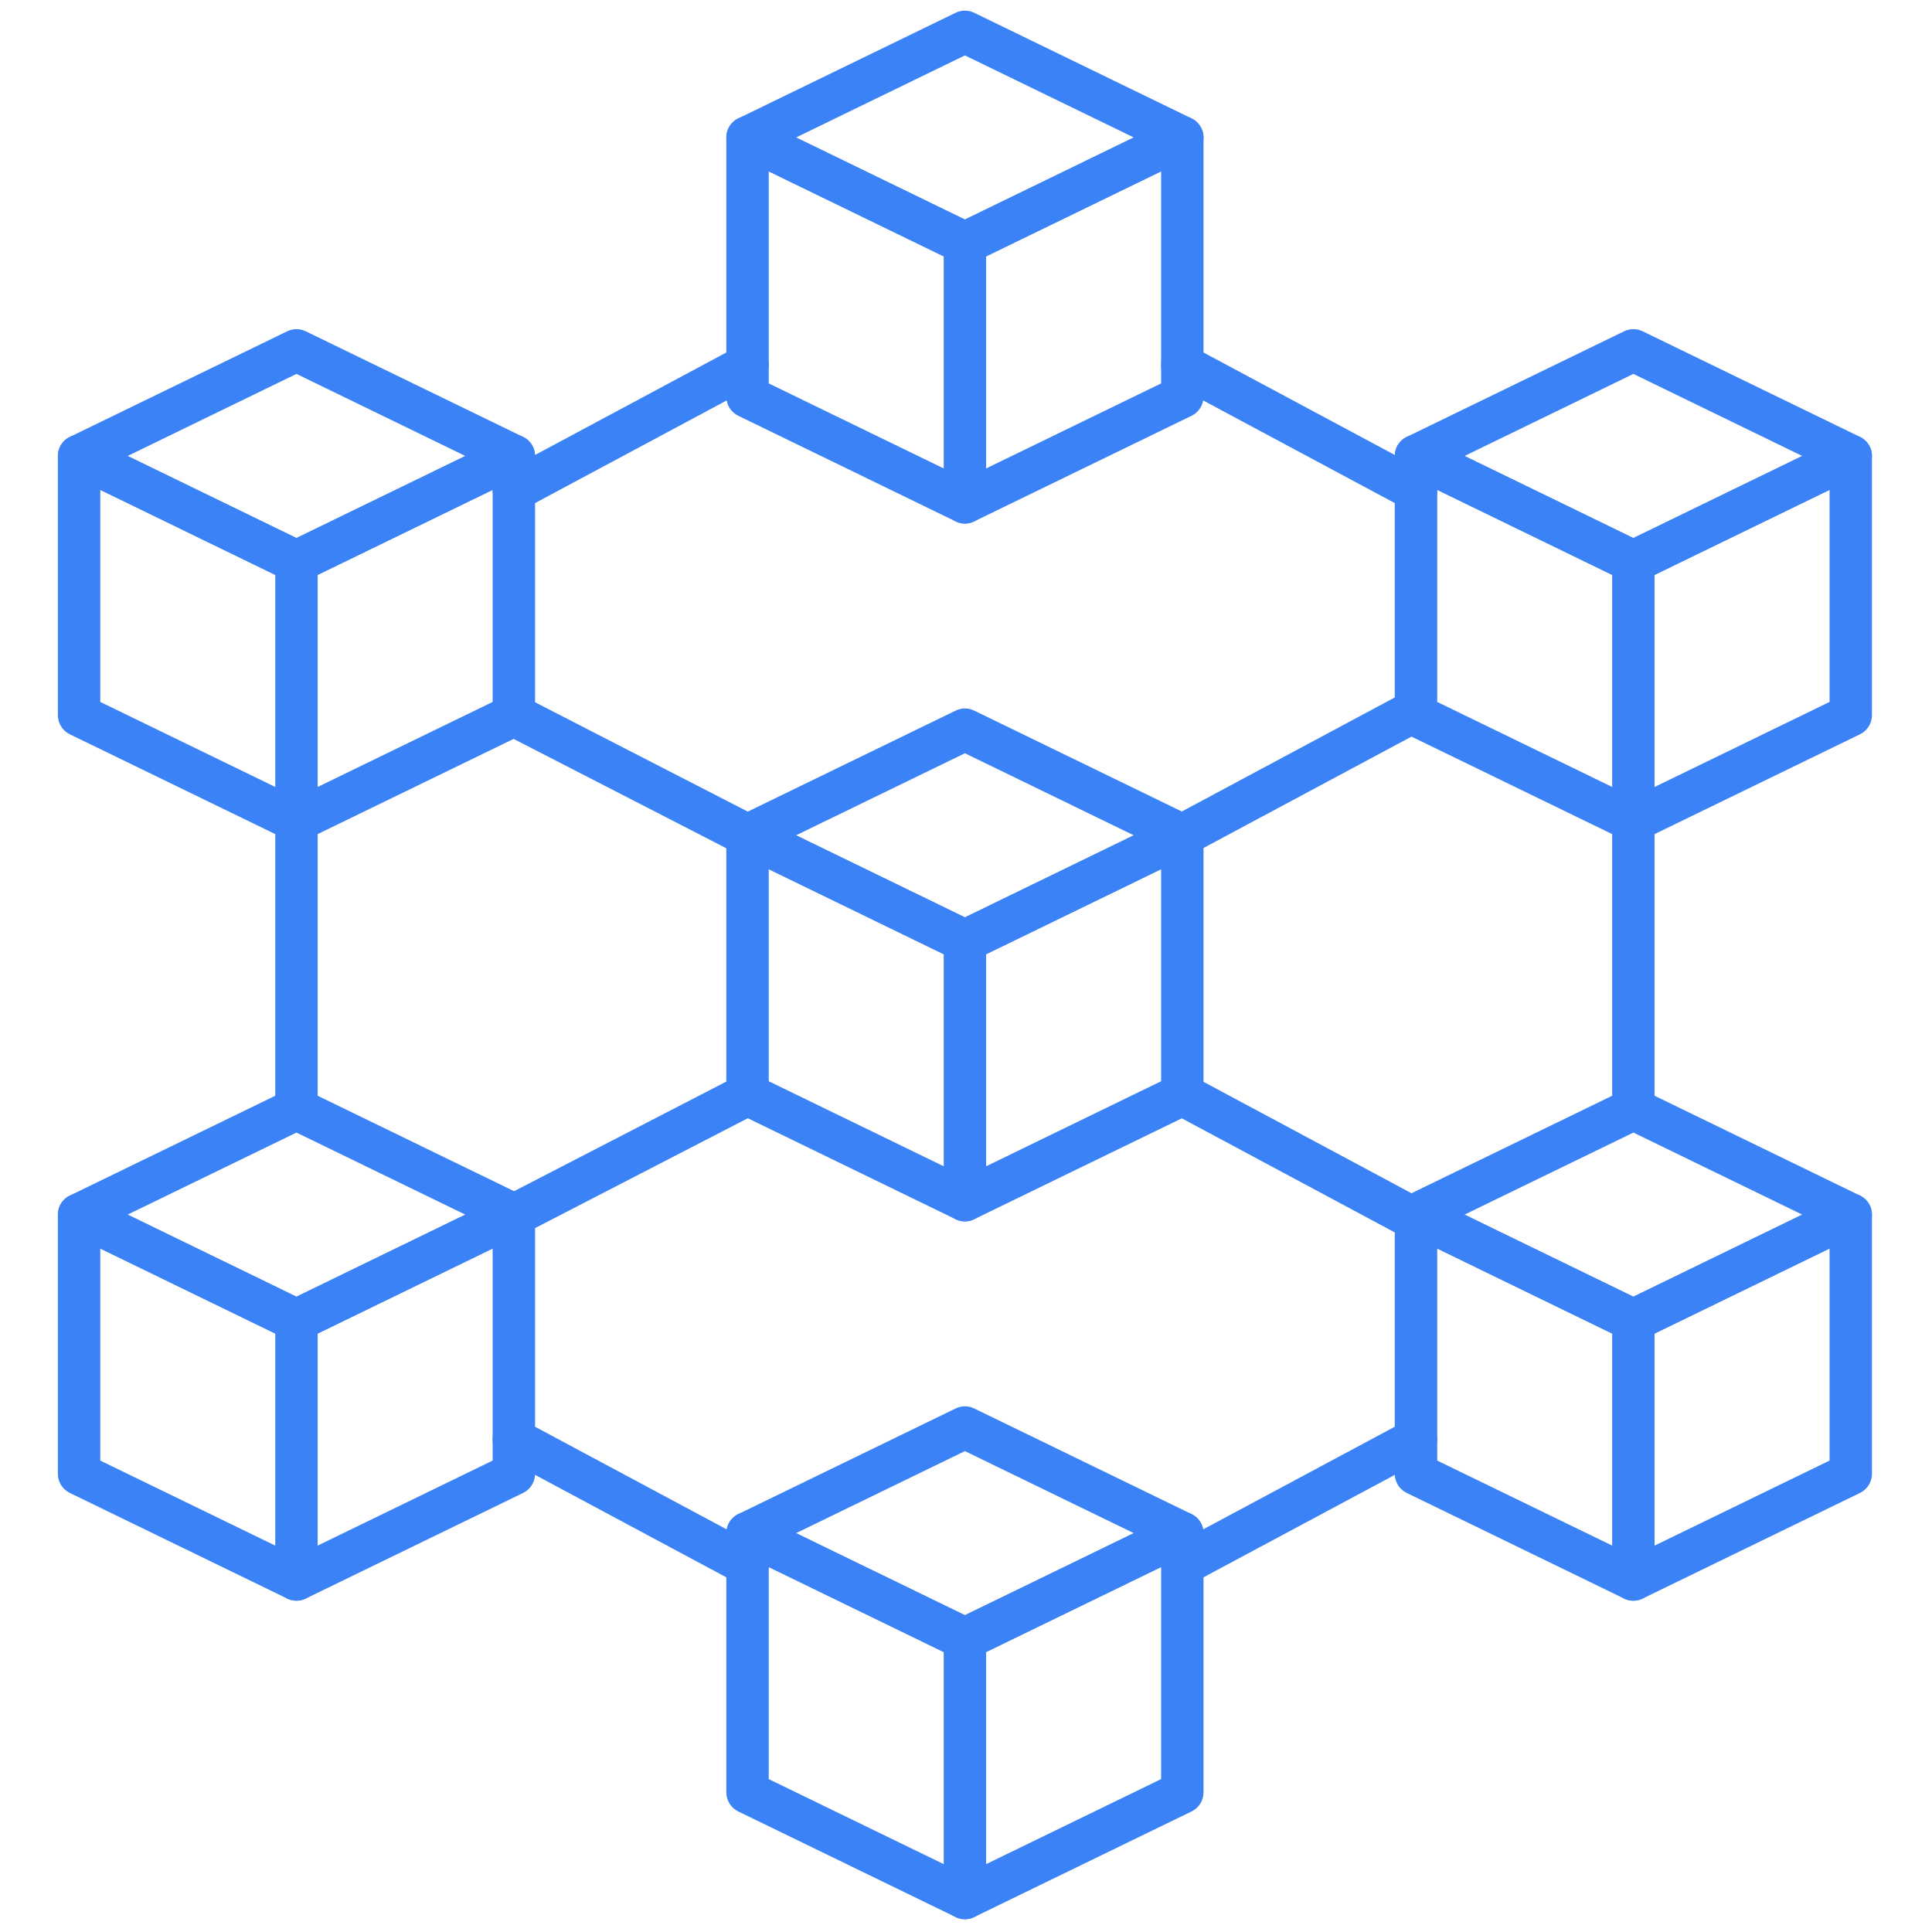
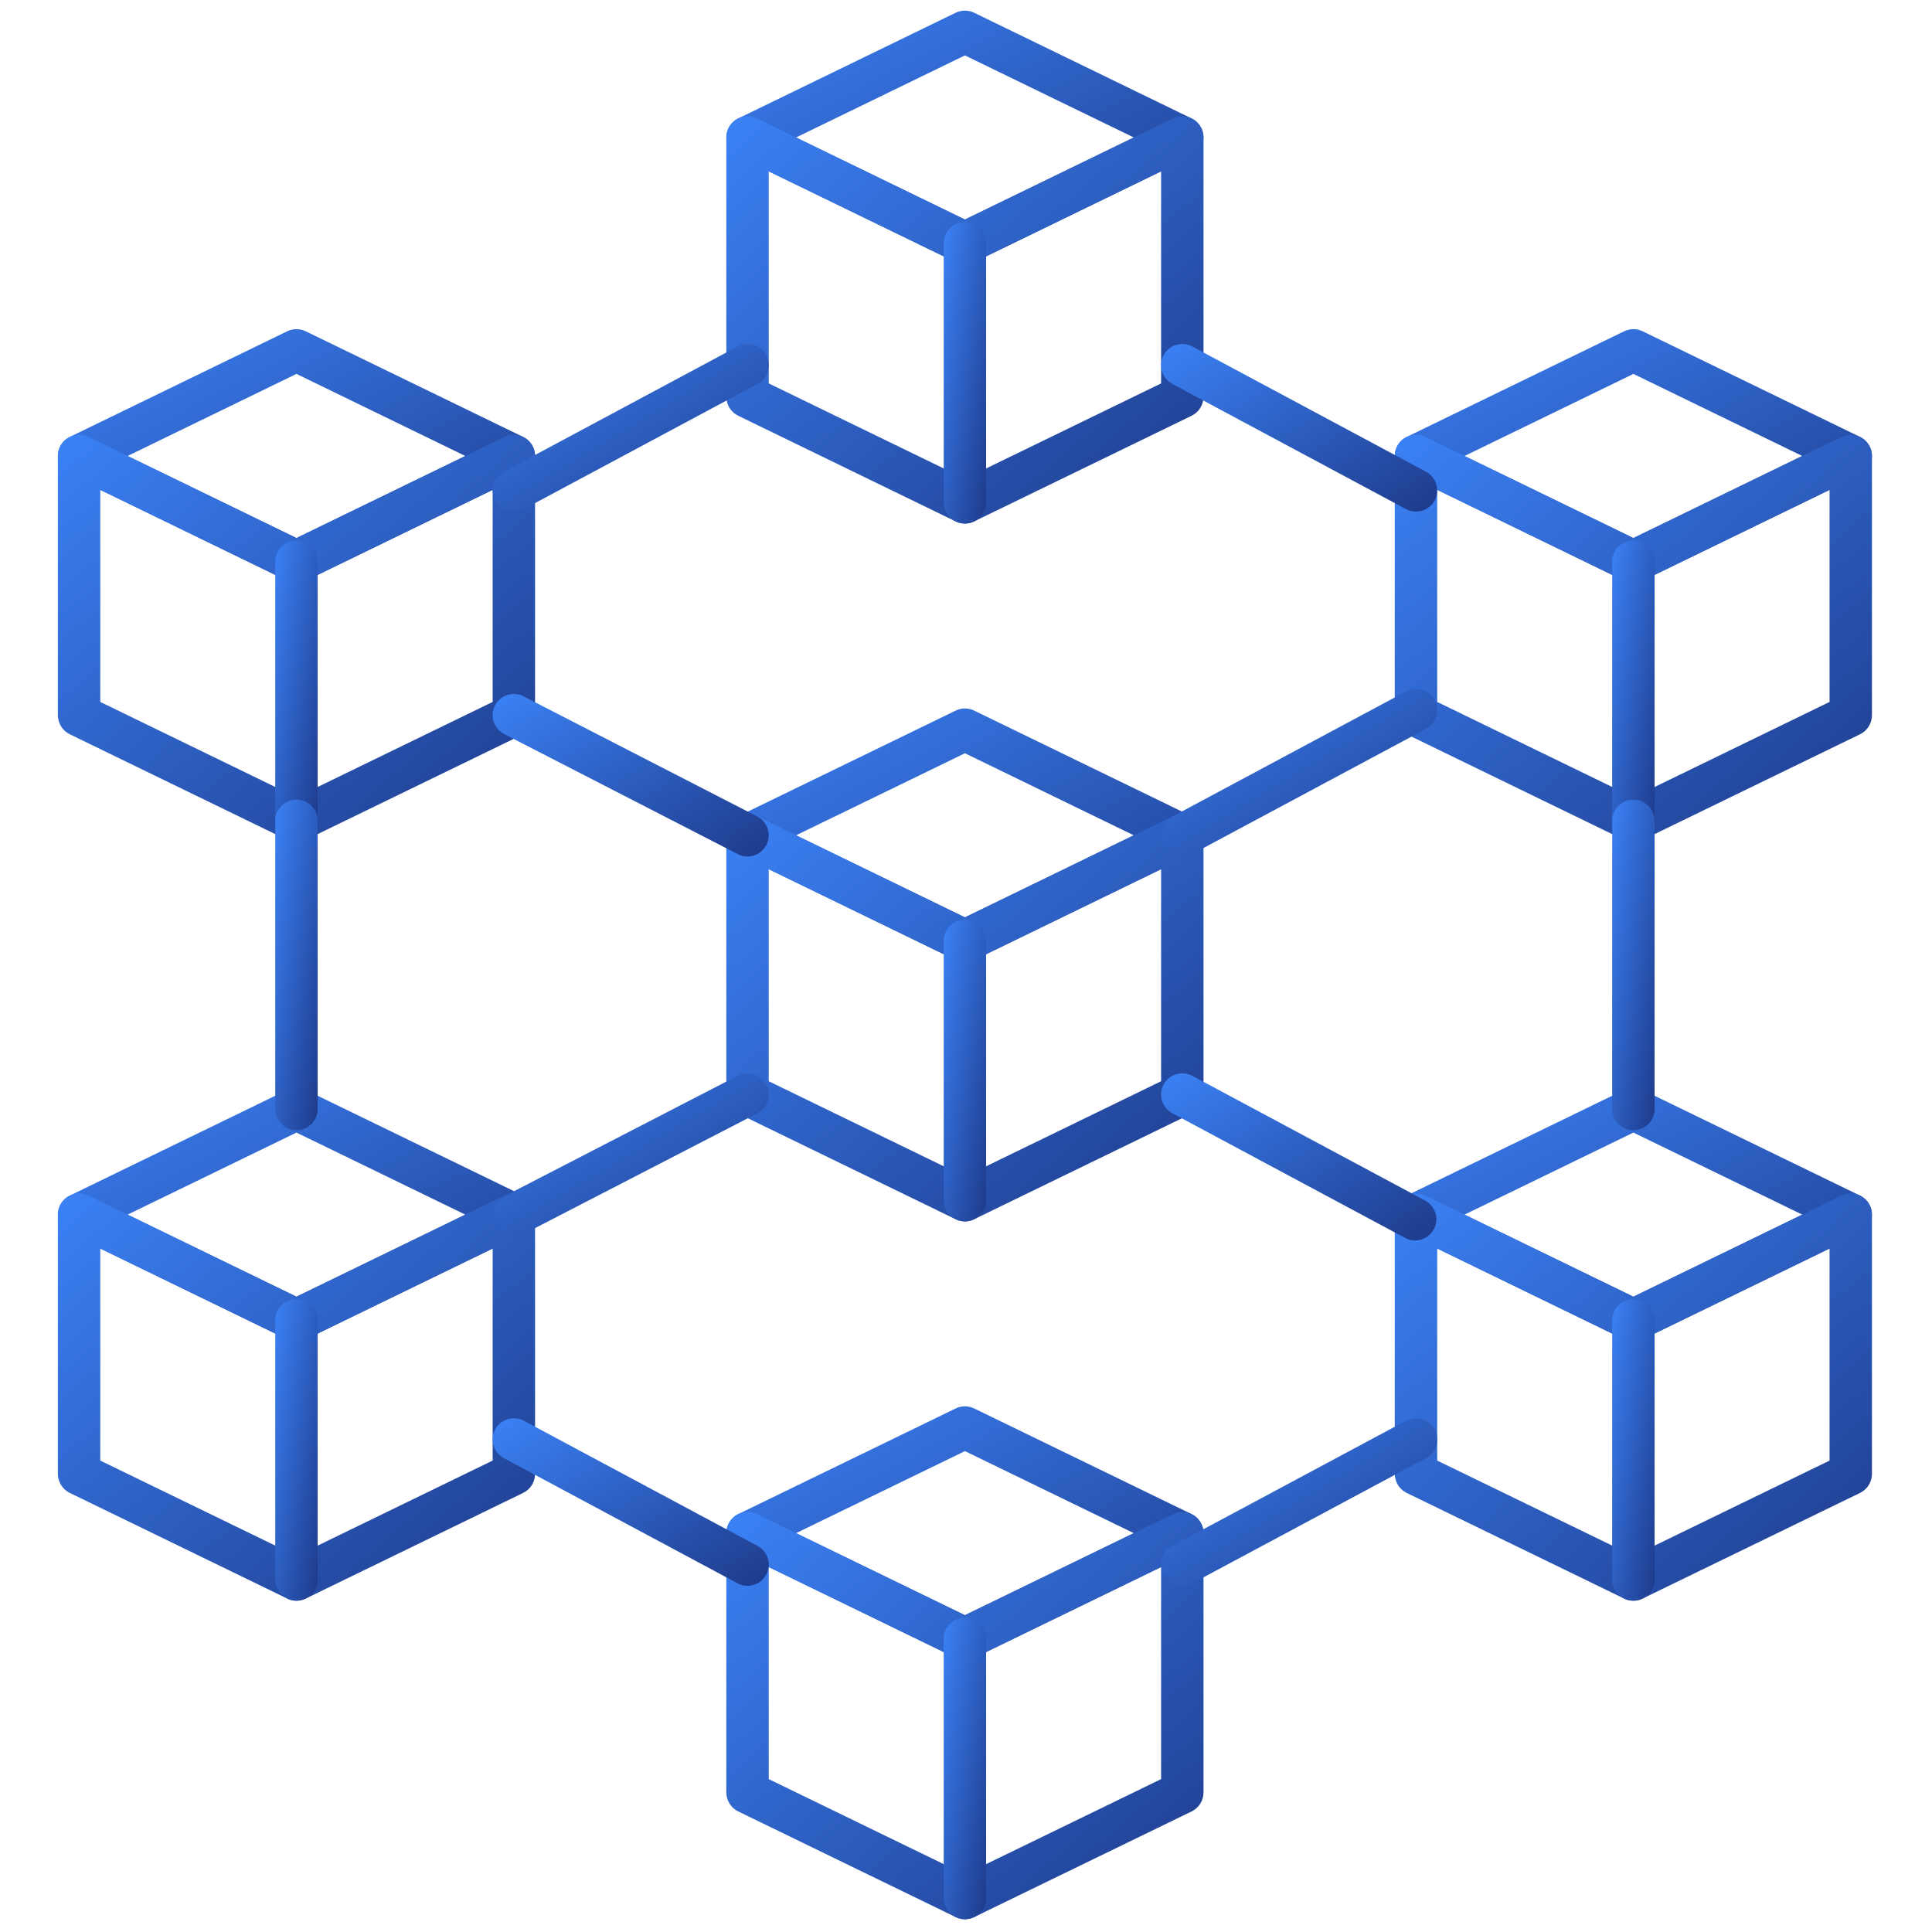
<svg xmlns="http://www.w3.org/2000/svg" version="1.1" width="256" height="256" viewBox="0 0 256 256" xml:space="preserve">
-   <g fill="rgb(59, 130, 246)" stroke="none" stroke-width="0" stroke-dasharray="none" stroke-linecap="butt" stroke-linejoin="miter" stroke-miterlimit="10" fill-rule="nonzero" opacity="1" transform="translate(1.406593 1.406593) scale(2.81 2.81)">
+   <defs>
+     <linearGradient id="a2zBlueGrad" x1="0%" y1="0%" x2="100%" y2="100%">
+       <stop offset="0%" stop-color="#3B82F6" />
+       <stop offset="100%" stop-color="#1E3A8A" />
+     </linearGradient>
+   </defs>
+   <g fill="url(#a2zBlueGrad)" stroke="none" stroke-width="0" stroke-dasharray="none" stroke-linecap="butt" stroke-linejoin="miter" stroke-miterlimit="10" fill-rule="nonzero" opacity="1" transform="translate(1.406593 1.406593) scale(2.81 2.81)">
    <path d="M 45 11.963 c -0.149 0 -0.299 -0.034 -0.437 -0.101 L 34.312 6.881 c -0.344 -0.167 -0.563 -0.517 -0.563 -0.899 s 0.219 -0.732 0.563 -0.899 l 10.251 -4.982 c 0.275 -0.134 0.599 -0.134 0.874 0 l 10.251 4.982 c 0.344 0.167 0.563 0.517 0.563 0.899 s -0.219 0.732 -0.563 0.899 l -10.251 4.981 C 45.299 11.93 45.149 11.963 45 11.963 z M 37.037 5.982 L 45 9.852 l 7.963 -3.87 L 45 2.112 L 37.037 5.982 z" transform=" matrix(1 0 0 1 0 0)" stroke-linecap="round" />
    <path d="M 45 24.187 c -0.149 0 -0.299 -0.034 -0.437 -0.101 l -10.251 -4.981 c -0.344 -0.167 -0.563 -0.517 -0.563 -0.899 V 5.982 c 0 -0.345 0.177 -0.665 0.469 -0.848 c 0.293 -0.184 0.659 -0.202 0.968 -0.052 L 45 9.852 l 9.813 -4.769 c 0.311 -0.15 0.677 -0.131 0.968 0.052 c 0.292 0.183 0.47 0.503 0.47 0.848 v 12.223 c 0 0.383 -0.219 0.732 -0.563 0.899 l -10.251 4.981 C 45.299 24.153 45.149 24.187 45 24.187 z M 35.749 17.579 L 45 22.075 l 9.251 -4.496 v -10 l -8.814 4.283 c -0.275 0.134 -0.599 0.134 -0.874 0 L 35.749 7.58 V 17.579 z" transform=" matrix(1 0 0 1 0 0)" stroke-linecap="round" />
    <path d="M 45 24.187 c -0.552 0 -1 -0.448 -1 -1 V 10.963 c 0 -0.552 0.448 -1 1 -1 s 1 0.448 1 1 v 12.223 C 46 23.739 45.552 24.187 45 24.187 z" transform=" matrix(1 0 0 1 0 0)" stroke-linecap="round" />
    <path d="M 45 77.776 c -0.149 0 -0.299 -0.033 -0.437 -0.101 l -10.251 -4.981 c -0.344 -0.167 -0.563 -0.517 -0.563 -0.899 s 0.219 -0.732 0.563 -0.899 l 10.251 -4.981 c 0.275 -0.135 0.599 -0.135 0.874 0 l 10.251 4.981 c 0.344 0.167 0.563 0.517 0.563 0.899 s -0.219 0.732 -0.563 0.899 l -10.251 4.981 C 45.299 77.743 45.149 77.776 45 77.776 z M 37.037 71.795 L 45 75.664 l 7.963 -3.869 L 45 67.926 L 37.037 71.795 z" transform=" matrix(1 0 0 1 0 0)" stroke-linecap="round" />
    <path d="M 45 90 c -0.149 0 -0.299 -0.033 -0.437 -0.101 l -10.251 -4.981 c -0.344 -0.167 -0.563 -0.517 -0.563 -0.899 V 71.795 c 0 -0.345 0.177 -0.665 0.469 -0.848 c 0.293 -0.183 0.659 -0.202 0.968 -0.052 L 45 75.664 l 9.813 -4.769 c 0.311 -0.149 0.677 -0.132 0.968 0.052 c 0.292 0.183 0.47 0.503 0.47 0.848 v 12.224 c 0 0.383 -0.219 0.732 -0.563 0.899 l -10.251 4.981 C 45.299 89.967 45.149 90 45 90 z M 35.749 83.393 L 45 87.888 l 9.251 -4.495 v -10 l -8.814 4.283 c -0.275 0.135 -0.599 0.135 -0.874 0 l -8.814 -4.283 V 83.393 z" transform=" matrix(1 0 0 1 0 0)" stroke-linecap="round" />
    <path d="M 45 90 c -0.552 0 -1 -0.447 -1 -1 V 76.776 c 0 -0.553 0.448 -1 1 -1 s 1 0.447 1 1 V 89 C 46 89.553 45.552 90 45 90 z" transform=" matrix(1 0 0 1 0 0)" stroke-linecap="round" />
    <path d="M 13.479 62.758 c -0.149 0 -0.299 -0.033 -0.437 -0.101 L 2.791 57.675 c -0.344 -0.167 -0.563 -0.517 -0.563 -0.899 s 0.219 -0.732 0.563 -0.899 l 10.251 -4.981 c 0.275 -0.135 0.599 -0.135 0.874 0 l 10.251 4.981 c 0.344 0.167 0.563 0.517 0.563 0.899 s -0.219 0.732 -0.563 0.899 l -10.251 4.982 C 13.778 62.725 13.628 62.758 13.479 62.758 z M 5.516 56.775 l 7.963 3.87 l 7.963 -3.87 l -7.963 -3.869 L 5.516 56.775 z" transform=" matrix(1 0 0 1 0 0)" stroke-linecap="round" />
    <path d="M 13.479 74.98 c -0.149 0 -0.299 -0.033 -0.437 -0.101 L 2.791 69.898 c -0.344 -0.167 -0.563 -0.517 -0.563 -0.899 V 56.775 c 0 -0.345 0.177 -0.665 0.47 -0.848 c 0.292 -0.184 0.658 -0.203 0.967 -0.052 l 9.814 4.77 l 9.814 -4.77 c 0.309 -0.151 0.675 -0.132 0.967 0.052 c 0.292 0.183 0.47 0.503 0.47 0.848 v 12.224 c 0 0.383 -0.219 0.732 -0.563 0.899 L 13.916 74.88 C 13.778 74.947 13.628 74.98 13.479 74.98 z M 4.228 68.373 l 9.251 4.495 l 9.251 -4.495 v -10 l -8.814 4.284 c -0.275 0.135 -0.599 0.135 -0.874 0 l -8.814 -4.284 V 68.373 z" transform=" matrix(1 0 0 1 0 0)" stroke-linecap="round" />
    <path d="M 13.479 74.98 c -0.552 0 -1 -0.447 -1 -1 V 61.758 c 0 -0.553 0.448 -1 1 -1 s 1 0.447 1 1 V 73.98 C 14.479 74.533 14.031 74.98 13.479 74.98 z" transform=" matrix(1 0 0 1 0 0)" stroke-linecap="round" />
    <path d="M 76.521 62.758 c -0.149 0 -0.299 -0.033 -0.438 -0.101 l -10.251 -4.982 c -0.344 -0.167 -0.563 -0.517 -0.563 -0.899 s 0.219 -0.732 0.563 -0.899 l 10.251 -4.981 c 0.277 -0.135 0.598 -0.135 0.875 0 l 10.25 4.981 c 0.344 0.167 0.563 0.517 0.563 0.899 s -0.219 0.732 -0.563 0.899 l -10.25 4.982 C 76.82 62.725 76.671 62.758 76.521 62.758 z M 68.559 56.775 l 7.963 3.87 l 7.963 -3.87 l -7.963 -3.869 L 68.559 56.775 z" transform=" matrix(1 0 0 1 0 0)" stroke-linecap="round" />
    <path d="M 76.521 74.98 c -0.149 0 -0.299 -0.033 -0.438 -0.101 l -10.251 -4.981 c -0.344 -0.167 -0.563 -0.517 -0.563 -0.899 V 56.775 c 0 -0.345 0.178 -0.665 0.47 -0.848 c 0.292 -0.184 0.658 -0.203 0.968 -0.052 l 9.813 4.77 l 9.813 -4.77 c 0.311 -0.15 0.677 -0.131 0.968 0.052 c 0.292 0.183 0.47 0.503 0.47 0.848 v 12.224 c 0 0.383 -0.219 0.732 -0.563 0.899 l -10.25 4.981 C 76.82 74.947 76.671 74.98 76.521 74.98 z M 67.271 68.373 l 9.251 4.495 l 9.25 -4.495 v -10 l -8.813 4.284 c -0.277 0.135 -0.598 0.135 -0.875 0 l -8.813 -4.284 V 68.373 z" transform=" matrix(1 0 0 1 0 0)" stroke-linecap="round" />
    <path d="M 76.521 74.98 c -0.553 0 -1 -0.447 -1 -1 V 61.758 c 0 -0.553 0.447 -1 1 -1 s 1 0.447 1 1 V 73.98 C 77.521 74.533 77.074 74.98 76.521 74.98 z" transform=" matrix(1 0 0 1 0 0)" stroke-linecap="round" />
    <path d="M 13.479 26.983 c -0.149 0 -0.299 -0.034 -0.437 -0.101 L 2.791 21.9 c -0.344 -0.167 -0.563 -0.517 -0.563 -0.899 s 0.219 -0.732 0.563 -0.899 l 10.251 -4.981 c 0.275 -0.134 0.599 -0.134 0.874 0 l 10.251 4.981 c 0.344 0.167 0.563 0.517 0.563 0.899 s -0.219 0.732 -0.563 0.899 l -10.251 4.982 C 13.778 26.949 13.628 26.983 13.479 26.983 z M 5.516 21.001 l 7.963 3.87 l 7.963 -3.87 l -7.963 -3.87 L 5.516 21.001 z" transform=" matrix(1 0 0 1 0 0)" stroke-linecap="round" />
    <path d="M 13.479 39.206 c -0.149 0 -0.299 -0.034 -0.437 -0.101 L 2.791 34.124 c -0.344 -0.167 -0.563 -0.517 -0.563 -0.899 V 21.001 c 0 -0.345 0.177 -0.665 0.47 -0.848 c 0.292 -0.183 0.658 -0.202 0.967 -0.052 l 9.814 4.77 l 9.814 -4.77 c 0.309 -0.151 0.675 -0.131 0.967 0.052 c 0.292 0.183 0.47 0.503 0.47 0.848 v 12.224 c 0 0.383 -0.219 0.732 -0.563 0.899 l -10.251 4.981 C 13.778 39.172 13.628 39.206 13.479 39.206 z M 4.228 32.599 l 9.251 4.496 l 9.251 -4.496 v -10 l -8.814 4.284 c -0.275 0.134 -0.599 0.134 -0.874 0 l -8.814 -4.284 V 32.599 z" transform=" matrix(1 0 0 1 0 0)" stroke-linecap="round" />
    <path d="M 13.479 39.206 c -0.552 0 -1 -0.448 -1 -1 V 25.983 c 0 -0.552 0.448 -1 1 -1 s 1 0.448 1 1 v 12.223 C 14.479 38.758 14.031 39.206 13.479 39.206 z" transform=" matrix(1 0 0 1 0 0)" stroke-linecap="round" />
    <path d="M 76.521 26.983 c -0.149 0 -0.299 -0.034 -0.438 -0.101 L 65.833 21.9 c -0.344 -0.167 -0.563 -0.517 -0.563 -0.899 s 0.219 -0.732 0.563 -0.899 l 10.251 -4.981 c 0.277 -0.134 0.598 -0.134 0.875 0 l 10.25 4.981 c 0.344 0.167 0.563 0.517 0.563 0.899 s -0.219 0.732 -0.563 0.899 l -10.25 4.982 C 76.82 26.949 76.671 26.983 76.521 26.983 z M 68.559 21.001 l 7.963 3.87 l 7.962 -3.87 l -7.962 -3.87 L 68.559 21.001 z" transform=" matrix(1 0 0 1 0 0)" stroke-linecap="round" />
    <path d="M 76.521 39.206 c -0.149 0 -0.299 -0.034 -0.438 -0.101 l -10.251 -4.981 c -0.344 -0.167 -0.563 -0.517 -0.563 -0.899 V 21.001 c 0 -0.345 0.178 -0.665 0.47 -0.848 c 0.292 -0.183 0.658 -0.202 0.968 -0.052 l 9.813 4.77 l 9.813 -4.77 c 0.311 -0.149 0.677 -0.13 0.968 0.052 c 0.292 0.183 0.47 0.503 0.47 0.848 v 12.224 c 0 0.383 -0.219 0.732 -0.563 0.899 l -10.25 4.981 C 76.82 39.172 76.671 39.206 76.521 39.206 z M 67.271 32.599 l 9.251 4.496 l 9.25 -4.496 v -10 l -8.813 4.283 c -0.277 0.134 -0.598 0.134 -0.875 0 l -8.813 -4.284 V 32.599 z" transform=" matrix(1 0 0 1 0 0)" stroke-linecap="round" />
    <path d="M 76.521 39.206 c -0.553 0 -1 -0.448 -1 -1 V 25.983 c 0 -0.552 0.447 -1 1 -1 s 1 0.448 1 1 v 12.223 C 77.521 38.758 77.074 39.206 76.521 39.206 z" transform=" matrix(1 0 0 1 0 0)" stroke-linecap="round" />
    <path d="M 34.748 74.278 c -0.159 0 -0.321 -0.038 -0.471 -0.118 l -11.019 -5.902 c -0.487 -0.261 -0.67 -0.867 -0.409 -1.354 c 0.26 -0.486 0.867 -0.669 1.354 -0.409 l 11.019 5.902 c 0.487 0.261 0.67 0.867 0.409 1.354 C 35.45 74.087 35.105 74.278 34.748 74.278 z" transform=" matrix(1 0 0 1 0 0)" stroke-linecap="round" />
    <path d="M 13.479 52.794 c -0.552 0 -1 -0.447 -1 -1 V 38.206 c 0 -0.552 0.448 -1 1 -1 s 1 0.448 1 1 v 13.588 C 14.479 52.347 14.031 52.794 13.479 52.794 z" transform=" matrix(1 0 0 1 0 0)" stroke-linecap="round" />
    <path d="M 23.731 23.624 c -0.357 0 -0.702 -0.191 -0.882 -0.528 c -0.261 -0.487 -0.078 -1.093 0.409 -1.354 l 11.019 -5.903 c 0.487 -0.26 1.093 -0.077 1.354 0.409 c 0.261 0.487 0.078 1.093 -0.409 1.354 l -11.019 5.903 C 24.052 23.586 23.89 23.624 23.731 23.624 z" transform=" matrix(1 0 0 1 0 0)" stroke-linecap="round" />
    <path d="M 66.27 23.624 c -0.159 0 -0.321 -0.038 -0.472 -0.119 l -11.02 -5.903 c -0.486 -0.261 -0.67 -0.867 -0.409 -1.354 c 0.261 -0.486 0.868 -0.671 1.354 -0.409 l 11.02 5.903 c 0.486 0.261 0.67 0.867 0.409 1.354 C 66.972 23.433 66.626 23.624 66.27 23.624 z" transform=" matrix(1 0 0 1 0 0)" stroke-linecap="round" />
    <path d="M 76.521 52.794 c -0.553 0 -1 -0.447 -1 -1 V 38.206 c 0 -0.552 0.447 -1 1 -1 s 1 0.448 1 1 v 13.588 C 77.521 52.347 77.074 52.794 76.521 52.794 z" transform=" matrix(1 0 0 1 0 0)" stroke-linecap="round" />
    <path d="M 55.252 74.278 c -0.357 0 -0.702 -0.191 -0.883 -0.528 c -0.261 -0.486 -0.077 -1.093 0.41 -1.354 l 11.02 -5.902 c 0.485 -0.26 1.093 -0.076 1.354 0.41 s 0.077 1.093 -0.41 1.354 l -11.02 5.902 C 55.573 74.24 55.411 74.278 55.252 74.278 z" transform=" matrix(1 0 0 1 0 0)" stroke-linecap="round" />
    <path d="M 45 44.87 c -0.149 0 -0.299 -0.034 -0.437 -0.101 l -10.251 -4.982 c -0.344 -0.167 -0.563 -0.517 -0.563 -0.899 s 0.219 -0.732 0.563 -0.899 l 10.251 -4.981 c 0.275 -0.134 0.599 -0.134 0.874 0 l 10.251 4.981 c 0.344 0.167 0.563 0.517 0.563 0.899 s -0.219 0.732 -0.563 0.899 L 45.437 44.77 C 45.299 44.836 45.149 44.87 45 44.87 z M 37.037 38.888 L 45 42.758 l 7.963 -3.87 L 45 35.019 L 37.037 38.888 z" transform=" matrix(1 0 0 1 0 0)" stroke-linecap="round" />
    <path d="M 45 57.094 c -0.149 0 -0.299 -0.033 -0.437 -0.101 l -10.251 -4.982 c -0.344 -0.167 -0.563 -0.517 -0.563 -0.899 V 38.888 c 0 -0.345 0.177 -0.665 0.47 -0.848 s 0.658 -0.203 0.967 -0.052 L 45 42.758 l 9.813 -4.77 c 0.311 -0.15 0.677 -0.131 0.968 0.052 c 0.292 0.183 0.47 0.503 0.47 0.848 v 12.223 c 0 0.383 -0.219 0.732 -0.563 0.899 l -10.251 4.982 C 45.299 57.061 45.149 57.094 45 57.094 z M 35.749 50.485 L 45 54.981 l 9.251 -4.496 v -10 l -8.814 4.284 c -0.275 0.134 -0.599 0.134 -0.874 0 l -8.814 -4.284 V 50.485 z" transform=" matrix(1 0 0 1 0 0)" stroke-linecap="round" />
    <path d="M 45 57.094 c -0.552 0 -1 -0.447 -1 -1 V 43.87 c 0 -0.552 0.448 -1 1 -1 s 1 0.448 1 1 v 12.224 C 46 56.646 45.552 57.094 45 57.094 z" transform=" matrix(1 0 0 1 0 0)" stroke-linecap="round" />
    <path d="M 23.782 57.775 c -0.362 0 -0.712 -0.197 -0.89 -0.541 c -0.253 -0.491 -0.061 -1.094 0.43 -1.348 l 10.968 -5.664 c 0.491 -0.253 1.094 -0.061 1.348 0.43 c 0.253 0.491 0.061 1.094 -0.43 1.348 L 24.24 57.664 C 24.093 57.739 23.936 57.775 23.782 57.775 z" transform=" matrix(1 0 0 1 0 0)" stroke-linecap="round" />
    <path d="M 66.228 57.992 c -0.159 0 -0.321 -0.038 -0.472 -0.118 l -10.978 -5.881 c -0.486 -0.261 -0.67 -0.867 -0.409 -1.354 c 0.261 -0.486 0.868 -0.669 1.354 -0.409 l 10.978 5.881 c 0.486 0.261 0.67 0.867 0.409 1.354 C 66.93 57.801 66.584 57.992 66.228 57.992 z" transform=" matrix(1 0 0 1 0 0)" stroke-linecap="round" />
    <path d="M 55.252 39.888 c -0.357 0 -0.702 -0.191 -0.883 -0.528 c -0.261 -0.487 -0.077 -1.093 0.41 -1.354 l 11.02 -5.902 c 0.485 -0.262 1.093 -0.078 1.354 0.409 s 0.077 1.093 -0.41 1.354 l -11.02 5.902 C 55.573 39.85 55.411 39.888 55.252 39.888 z" transform=" matrix(1 0 0 1 0 0)" stroke-linecap="round" />
    <path d="M 34.748 39.888 c -0.154 0 -0.31 -0.036 -0.456 -0.111 l -11.019 -5.664 c -0.491 -0.252 -0.685 -0.855 -0.432 -1.346 s 0.856 -0.684 1.346 -0.432 l 11.019 5.664 c 0.491 0.252 0.685 0.855 0.432 1.346 C 35.461 39.69 35.111 39.888 34.748 39.888 z" transform=" matrix(1 0 0 1 0 0)" stroke-linecap="round" />
  </g>
</svg>
